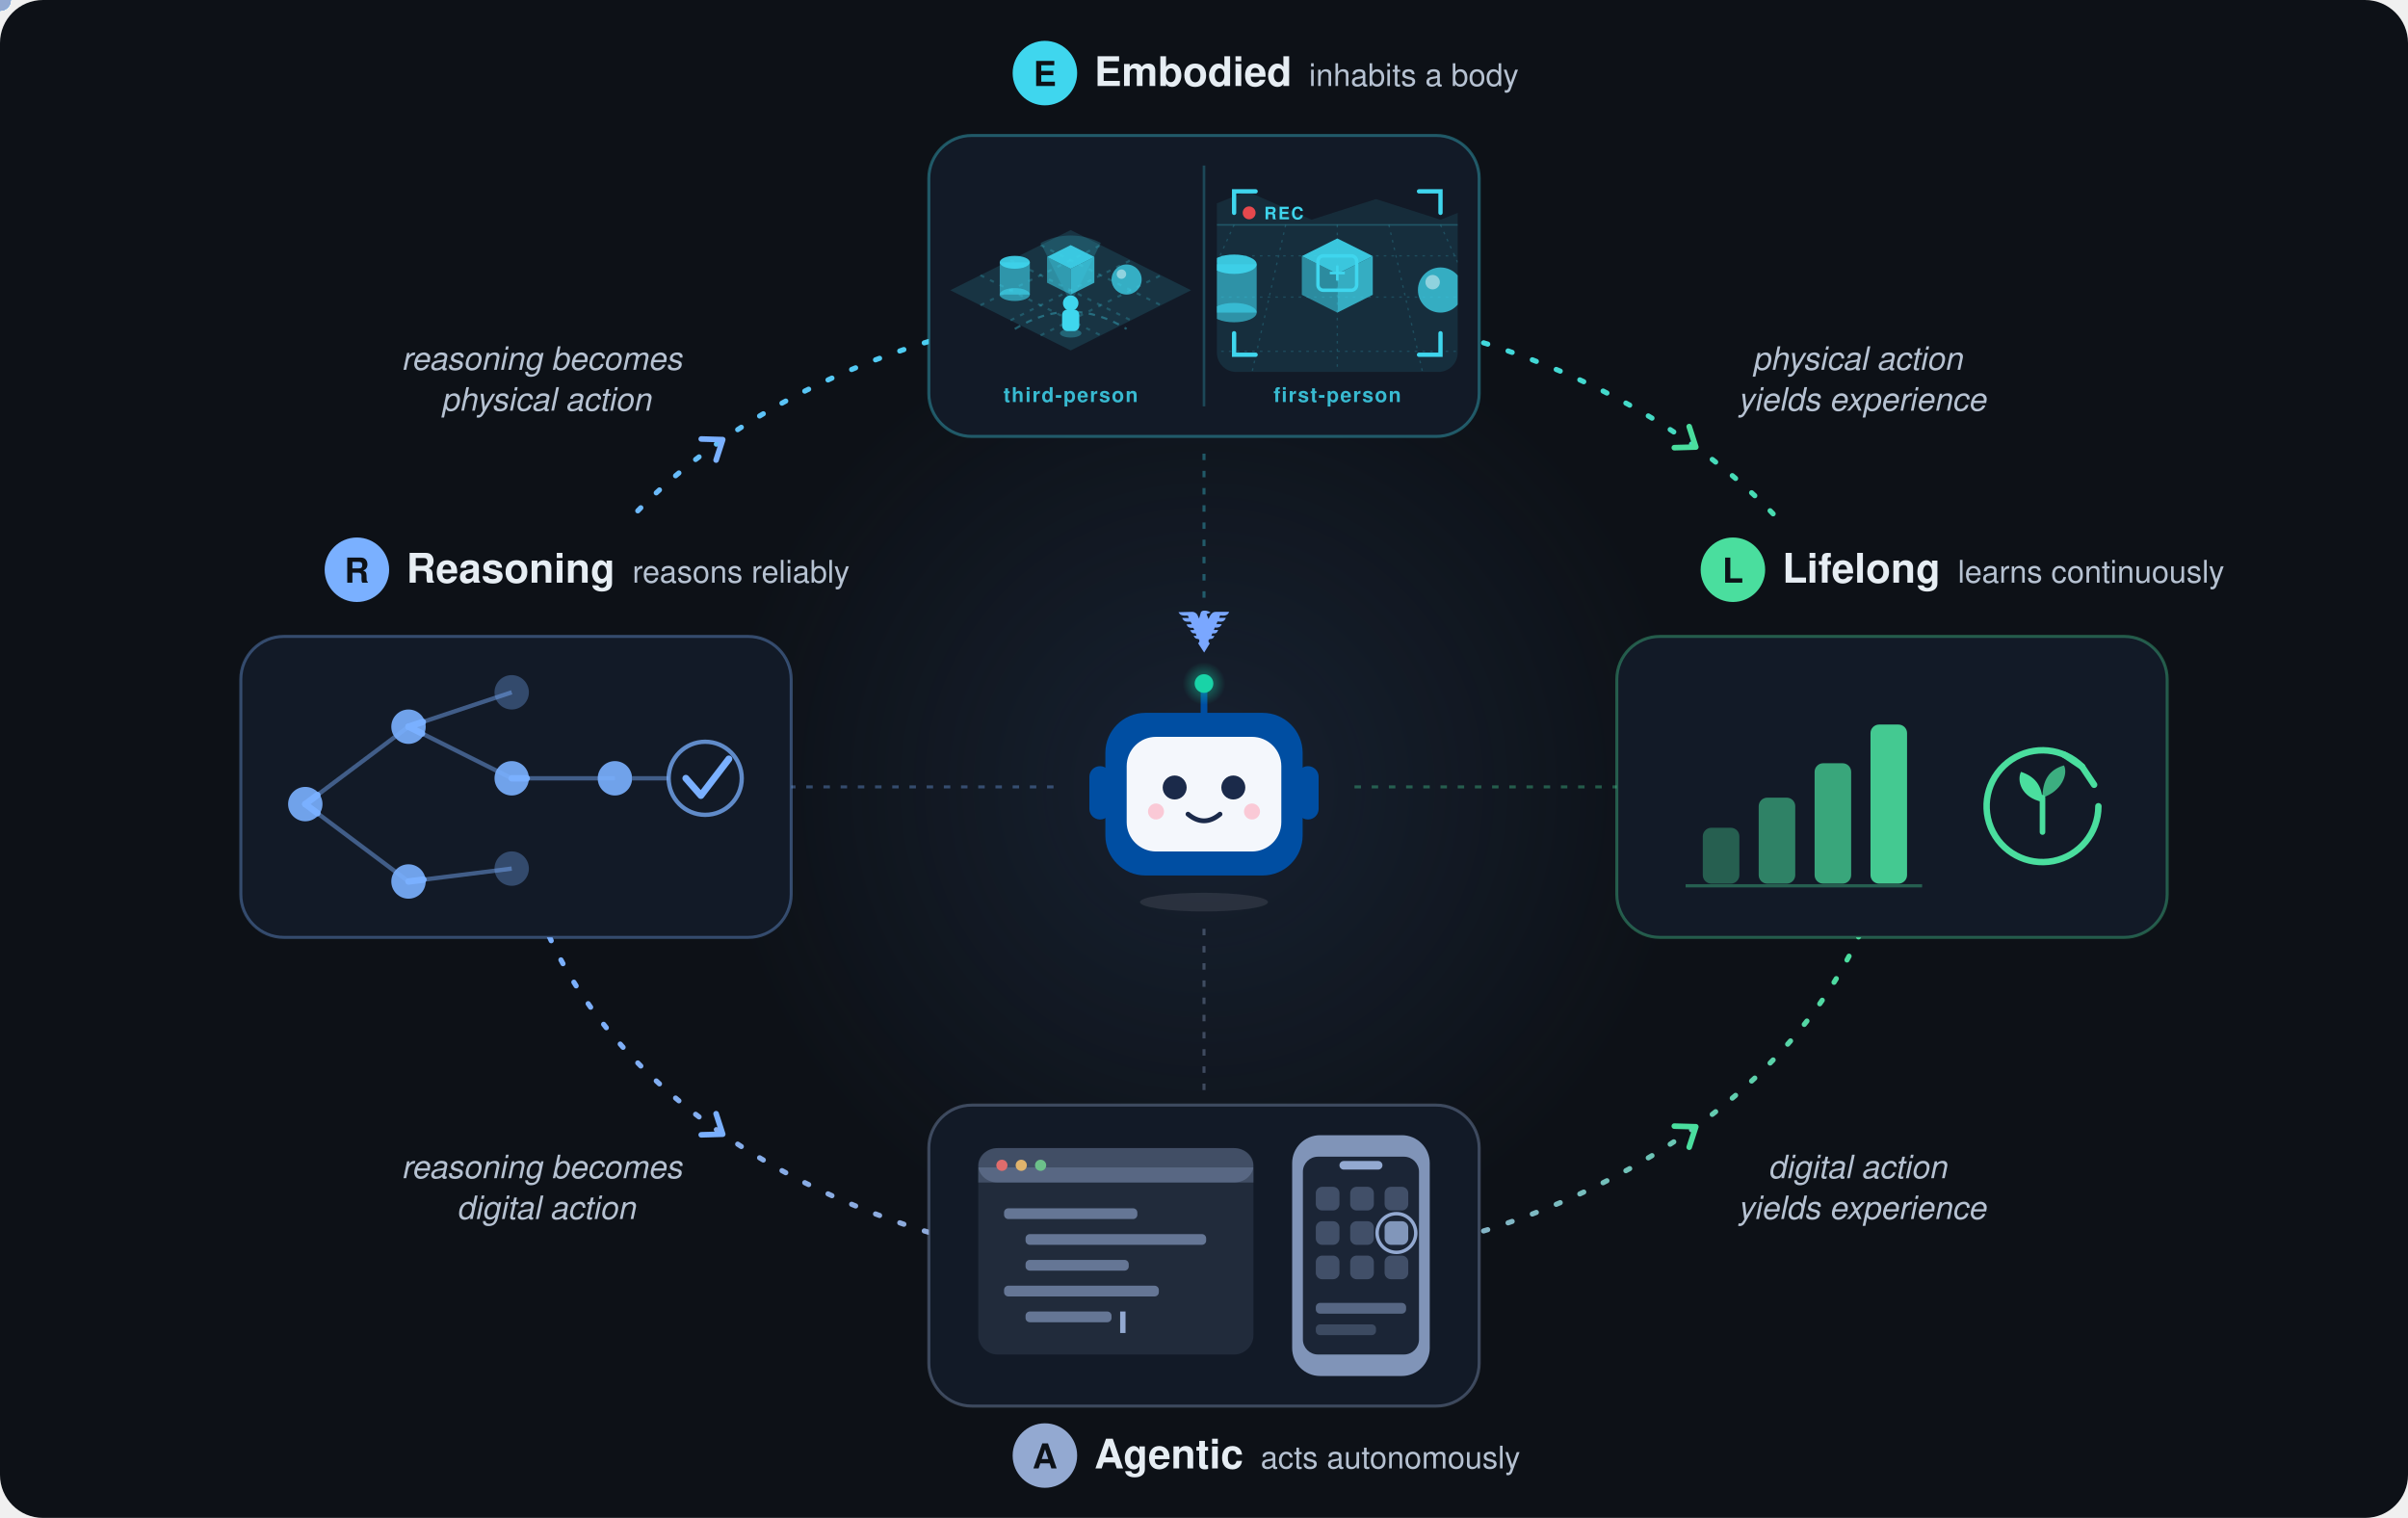
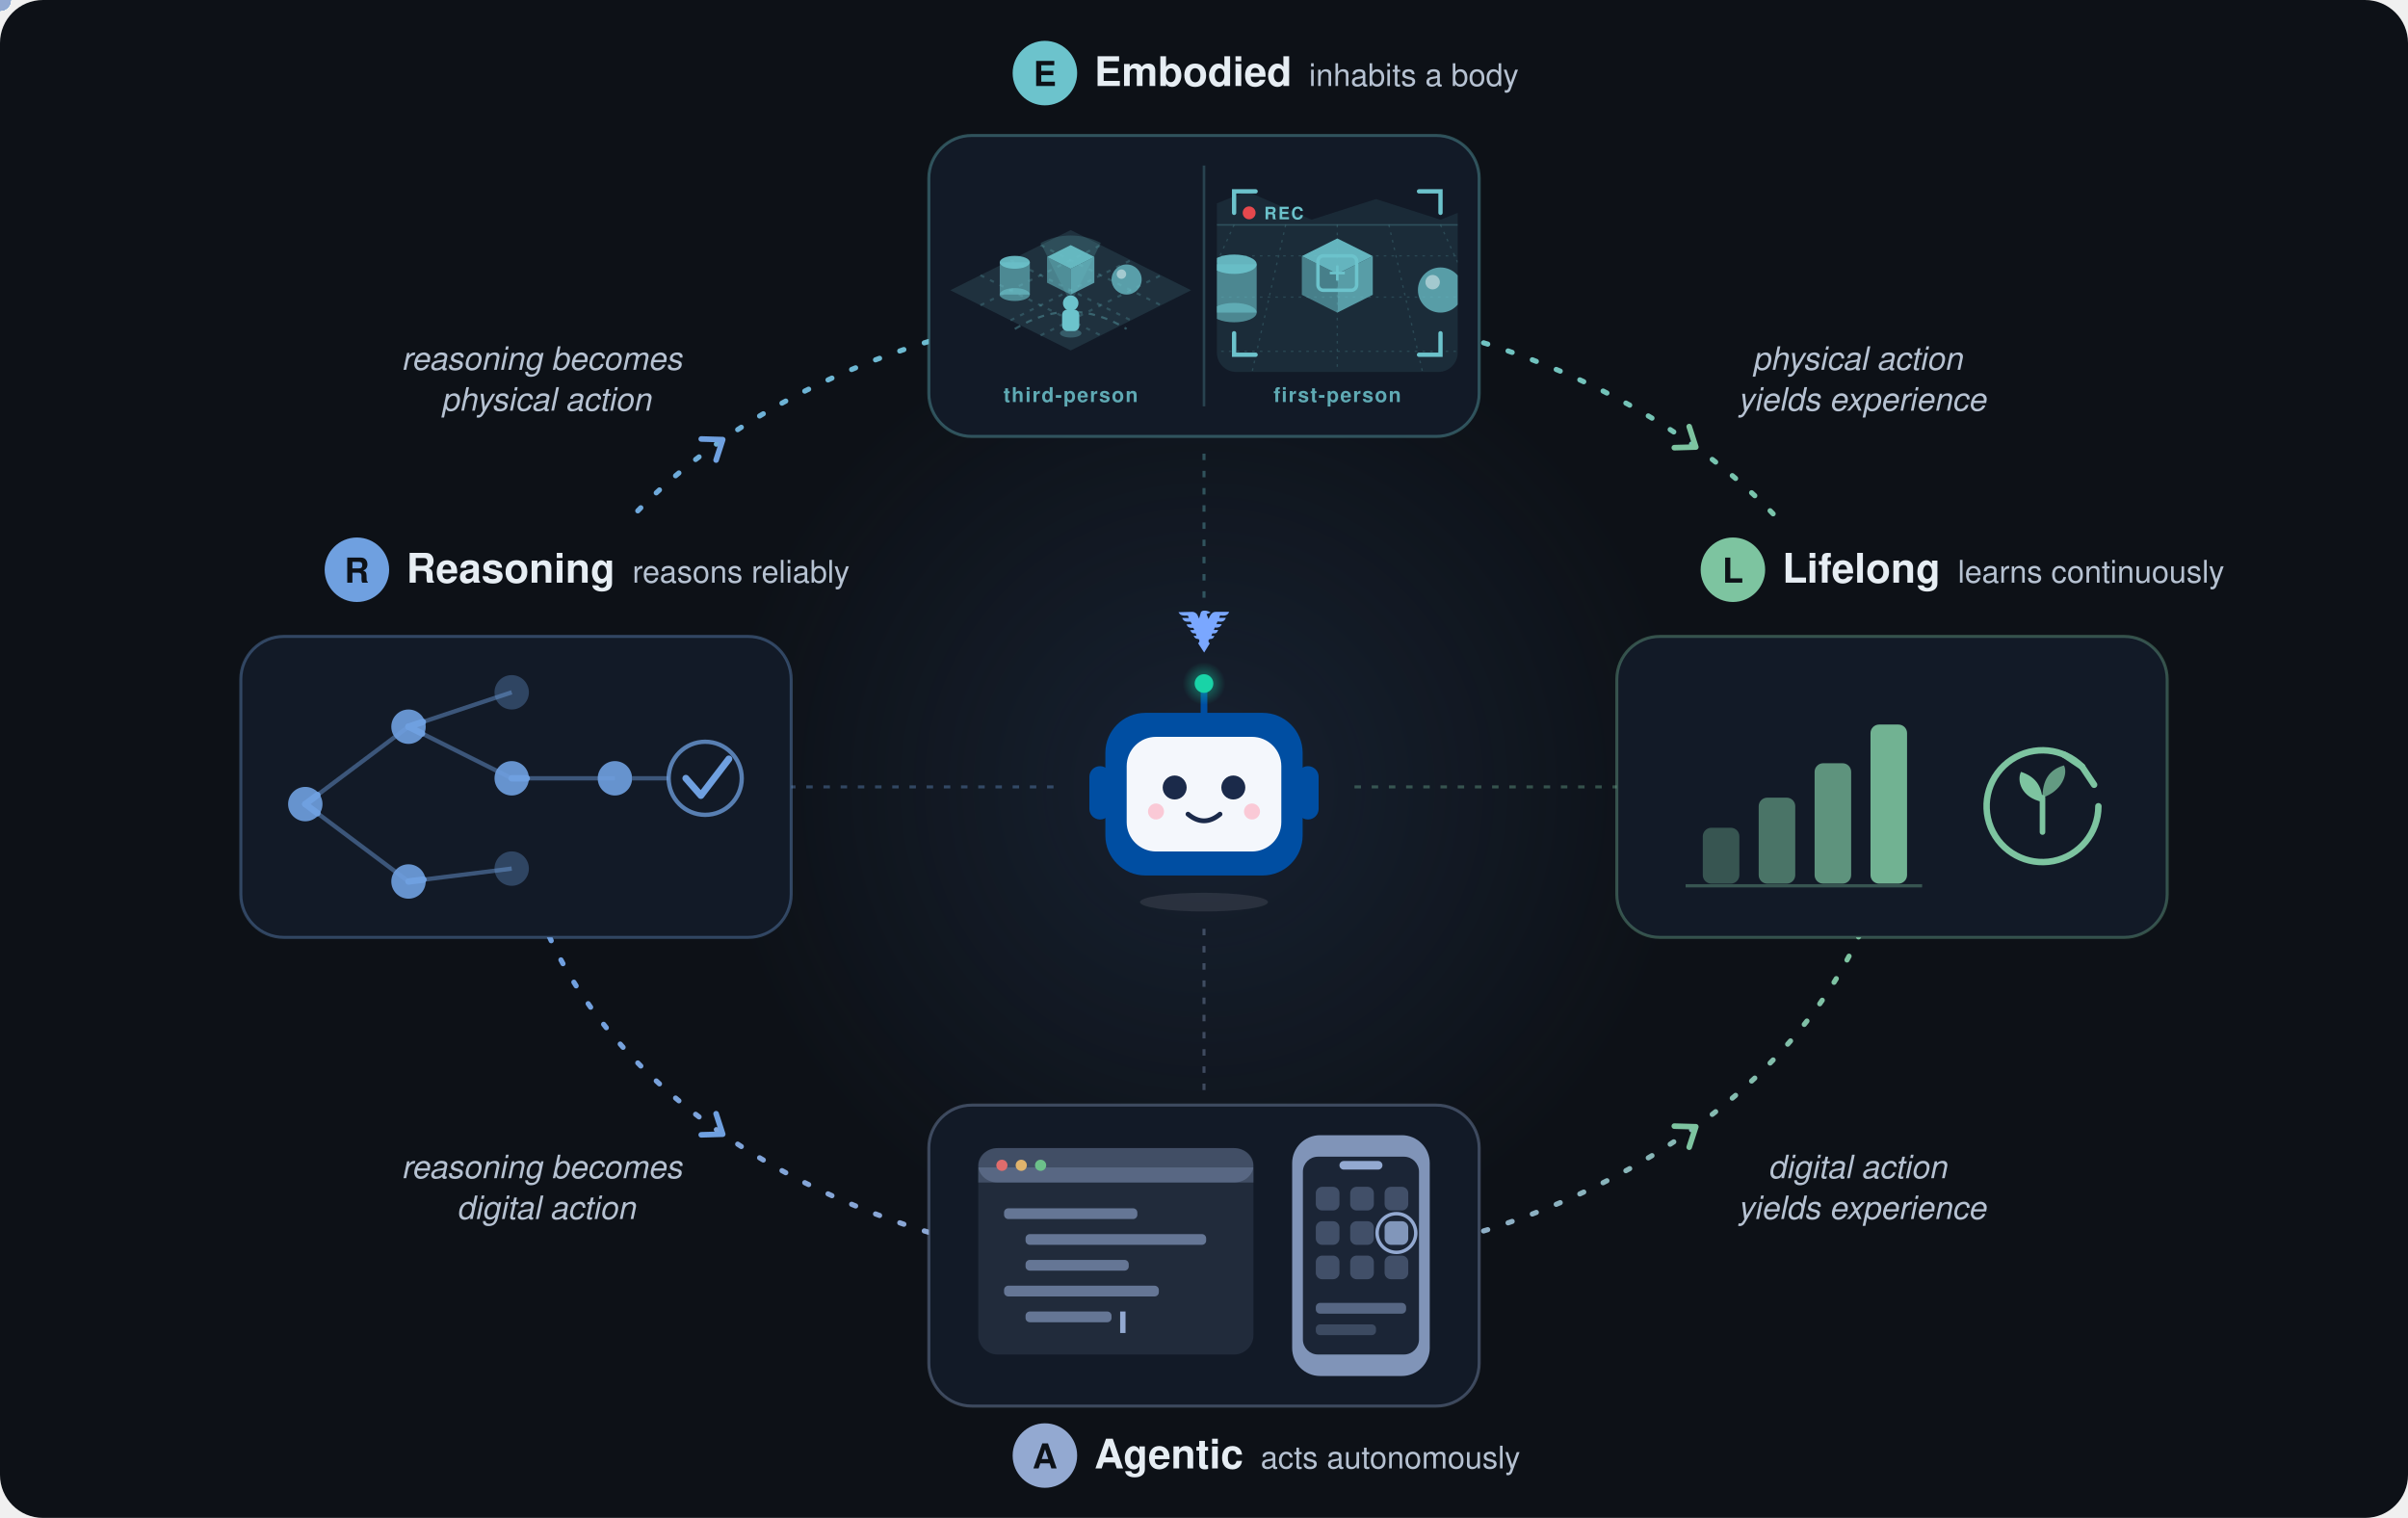
<svg xmlns="http://www.w3.org/2000/svg" width="1120" height="706" viewBox="0 0 1120 706" font-family="-apple-system, BlinkMacSystemFont, 'Segoe UI', 'Helvetica Neue', Helvetica, Arial, sans-serif">
  <style>
.halo{transform-box:fill-box;transform-origin:center;animation:halo 9s ease-in-out infinite}
@keyframes halo{0%,100%{transform:scale(1);opacity:1}50%{transform:scale(1.07);opacity:.8}}
.orbit{stroke-dasharray:2 10;animation:flow 14s linear infinite}
@keyframes flow{to{stroke-dashoffset:-240}}
.botf{animation:hover 4s ease-in-out infinite}
@keyframes hover{0%,100%{transform:translateY(0)}50%{transform:translateY(-7px)}}
.shadow{transform-box:fill-box;transform-origin:center;animation:shade 4s ease-in-out infinite}
@keyframes shade{0%,100%{transform:scale(1);opacity:1}50%{transform:scale(.86);opacity:.7}}
.tip{animation:tip 1.4s ease-in-out infinite}.tip2{animation-delay:.4s}
@keyframes tip{0%,100%{opacity:.5}50%{opacity:1}}
.blink{transform-box:fill-box;transform-origin:center;animation:blink 4s ease-in-out infinite}
@keyframes blink{0%,92%,100%{transform:scaleY(1)}95%,97%{transform:scaleY(.15)}}
.zone{transform-box:fill-box;transform-origin:center;animation:breathe 4s ease-in-out infinite}
@keyframes breathe{0%,100%{transform:scale(1)}50%{transform:scale(1.025)}}
.r-node{transform-box:fill-box;transform-origin:center;opacity:.9;animation:node 4.2s ease-in-out infinite}
.r-dead{opacity:.32;animation-name:dead}
@keyframes node{0%,12%,40%,100%{transform:scale(1)}24%{transform:scale(1.45)}}
@keyframes dead{0%,12%,100%{transform:scale(1);opacity:.32}24%{transform:scale(1.3);opacity:.7}}
.r-edge{stroke-width:2;stroke-opacity:.45}
.r-sig{stroke-width:3;stroke-dasharray:7 60;animation:sig 4.2s linear infinite}
@keyframes sig{from{stroke-dashoffset:67}to{stroke-dashoffset:0}}
.r-goal{transform-box:fill-box;transform-origin:center;opacity:.75;animation:goal 4.2s ease-out infinite}
@keyframes goal{0%,60%,100%{transform:scale(1);opacity:.75}72%{transform:scale(1.25);opacity:.25}}
.r-check{transform-box:fill-box;transform-origin:center;animation:check 4.2s ease-out infinite}
@keyframes check{0%,58%,100%{transform:scale(1)}66%{transform:scale(1.25)}}
.e-walk{animation:walk 14s ease-in-out infinite alternate}
@keyframes walk{from{transform:translateX(-26px)}to{transform:translateX(26px)}}
.e-pan{animation:pan 14s ease-in-out infinite alternate}
.e-zoom{animation:zoom 14s ease-in-out infinite alternate}
@keyframes zoom{0%,100%{transform:translateY(0) scale(1)}50%{transform:translateY(6px) scale(1.12)}}
@keyframes pan{from{transform:translateX(80px)}to{transform:translateX(-80px)}}
.e-far{animation:drift 14s ease-in-out infinite alternate}
@keyframes drift{from{transform:translateX(26px)}to{transform:translateX(-26px)}}
.e-focus{transform-box:fill-box;transform-origin:center;animation:focus 4s ease-in-out infinite}
@keyframes focus{0%,100%{transform:scale(1);opacity:.9}50%{transform:scale(.8);opacity:.55}}
.e-rec{animation:rec 1.2s step-end infinite}
@keyframes rec{0%,50%{opacity:1}51%,100%{opacity:.15}}
.a-line{transform-box:fill-box;transform-origin:left center;animation:type 4.5s ease-out infinite}
@keyframes type{0%,4%{transform:scaleX(0)}20%,85%{transform:scaleX(1)}100%{transform:scaleX(0)}}
.a-cursor{animation:cur 1s step-end infinite}
@keyframes cur{0%,50%{opacity:1}51%,100%{opacity:0}}
.a-app{animation:app 2.4s ease-in-out infinite}
@keyframes app{0%,100%{fill-opacity:.85}50%{fill-opacity:.45}}
.a-tap{transform-box:fill-box;transform-origin:center;animation:tap 2.4s ease-out infinite}
@keyframes tap{0%{transform:scale(.3);opacity:.9}60%,100%{transform:scale(1.9);opacity:0}}
.l-bar{transform-box:fill-box;transform-origin:center bottom;animation:grow 4.8s ease-out infinite}
@keyframes grow{0%,4%{transform:scaleY(.12)}26%,86%{transform:scaleY(1)}100%{transform:scaleY(.12)}}
.l-trend{stroke-dasharray:110;stroke-dashoffset:110;animation:draw 4.8s ease-out infinite}
@keyframes draw{0%,22%{stroke-dashoffset:110}48%,86%{stroke-dashoffset:0}100%{stroke-dashoffset:110}}
.l-head{opacity:0;animation:head 4.8s ease-out infinite}
@keyframes head{0%,44%{opacity:0}50%,86%{opacity:1}100%{opacity:0}}
.l-dot{transform-box:fill-box;transform-origin:center;opacity:0;animation:dot 4.8s ease-out infinite}
@keyframes dot{0%,20%{opacity:0;transform:scale(.4)}30%,86%{opacity:1;transform:scale(1)}100%{opacity:0}}
.l-loop{transform-origin:0 0;animation:spin 6s linear infinite}
@keyframes spin{to{transform:rotate(360deg)}}
.l-sprout{transform-origin:0 12px;animation:sprout 4.8s ease-in-out infinite}
@keyframes sprout{0%,100%{transform:scale(.85)}50%{transform:scale(1.08)}}
@media (prefers-reduced-motion: reduce){*{animation:none!important}}
</style>
  <defs>
    <radialGradient id="glow">
      <stop offset="0" stop-color="#3B5B8C" stop-opacity="0.22" />
      <stop offset="1" stop-color="#3B5B8C" stop-opacity="0" />
    </radialGradient>
  </defs>
  <rect width="1120" height="706" rx="20" fill="#0D1117" />
  <circle class="halo" cx="560" cy="366" r="225" fill="url(#glow)" />
  <mask id="titles" maskUnits="userSpaceOnUse" x="0" y="0" width="1120" height="706">
    <rect width="1120" height="706" fill="#fff" />
    <rect x="140" y="242" width="292" height="56" rx="12" fill="#000" />
    <rect x="460" y="11" width="273" height="56" rx="12" fill="#000" />
    <rect x="780" y="242" width="304" height="56" rx="12" fill="#000" />
    <rect x="460" y="654" width="277" height="46" rx="12" fill="#000" />
  </mask>
  <defs>
    <linearGradient id="f0" gradientUnits="userSpaceOnUse" x1="240" y1="366" x2="560" y2="140">
-       <stop offset="0.15" stop-color="#7AB0FF" />
-       <stop offset="0.85" stop-color="#3FD6EE" />
+       <stop offset="0.15" stop-color="#6FA0E0" />
+       <stop offset="0.85" stop-color="#6CC3CC" />
    </linearGradient>
    <linearGradient id="f1" gradientUnits="userSpaceOnUse" x1="560" y1="140" x2="880" y2="366">
-       <stop offset="0.15" stop-color="#3FD6EE" />
-       <stop offset="0.85" stop-color="#4ADE9E" />
+       <stop offset="0.15" stop-color="#6CC3CC" />
+       <stop offset="0.85" stop-color="#7DC4A0" />
    </linearGradient>
    <linearGradient id="f2" gradientUnits="userSpaceOnUse" x1="240" y1="366" x2="560" y2="592">
-       <stop offset="0.15" stop-color="#7AB0FF" />
+       <stop offset="0.15" stop-color="#6FA0E0" />
      <stop offset="0.85" stop-color="#93A9D1" />
    </linearGradient>
    <linearGradient id="f3" gradientUnits="userSpaceOnUse" x1="560" y1="592" x2="880" y2="366">
      <stop offset="0.15" stop-color="#93A9D1" />
-       <stop offset="0.85" stop-color="#4ADE9E" />
+       <stop offset="0.85" stop-color="#7DC4A0" />
    </linearGradient>
  </defs>
  <g mask="url(#titles)">
    <path class="orbit" d="M 240.0 366.0 A 320 226 0 0 1 560.0 140.0" fill="none" stroke="url(#f0)" stroke-width="2.4" stroke-linecap="round" />
-     <circle r="5" fill="#7AB0FF">
+     <circle r="5" fill="#6FA0E0">
      <animateMotion dur="5s" begin="0s" repeatCount="indefinite" path="M 240.0 366.0 A 320 226 0 0 1 560.0 140.0" />
    </circle>
-     <circle r="5" fill="#7AB0FF">
+     <circle r="5" fill="#6FA0E0">
      <animateMotion dur="5s" begin="-2.5s" repeatCount="indefinite" path="M 240.0 366.0 A 320 226 0 0 1 560.0 140.0" />
    </circle>
    <path class="orbit" d="M 560.0 140.0 A 320 226 0 0 1 880.0 366.0" fill="none" stroke="url(#f1)" stroke-width="2.4" stroke-linecap="round" />
-     <circle r="5" fill="#3FD6EE">
+     <circle r="5" fill="#6CC3CC">
      <animateMotion dur="5s" begin="0s" repeatCount="indefinite" path="M 560.0 140.0 A 320 226 0 0 1 880.0 366.0" />
    </circle>
-     <circle r="5" fill="#3FD6EE">
+     <circle r="5" fill="#6CC3CC">
      <animateMotion dur="5s" begin="-2.5s" repeatCount="indefinite" path="M 560.0 140.0 A 320 226 0 0 1 880.0 366.0" />
    </circle>
    <path class="orbit" d="M 240.0 366.0 A 320 226 0 0 0 560.0 592.0" fill="none" stroke="url(#f2)" stroke-width="2.4" stroke-linecap="round" />
-     <circle r="5" fill="#7AB0FF">
+     <circle r="5" fill="#6FA0E0">
      <animateMotion dur="5s" begin="0s" repeatCount="indefinite" path="M 240.0 366.0 A 320 226 0 0 0 560.0 592.0" />
    </circle>
-     <circle r="5" fill="#7AB0FF">
+     <circle r="5" fill="#6FA0E0">
      <animateMotion dur="5s" begin="-2.5s" repeatCount="indefinite" path="M 240.0 366.0 A 320 226 0 0 0 560.0 592.0" />
    </circle>
    <path class="orbit" d="M 560.0 592.0 A 320 226 0 0 0 880.0 366.0" fill="none" stroke="url(#f3)" stroke-width="2.4" stroke-linecap="round" />
    <circle r="5" fill="#93A9D1">
      <animateMotion dur="5s" begin="0s" repeatCount="indefinite" path="M 560.0 592.0 A 320 226 0 0 0 880.0 366.0" />
    </circle>
    <circle r="5" fill="#93A9D1">
      <animateMotion dur="5s" begin="-2.5s" repeatCount="indefinite" path="M 560.0 592.0 A 320 226 0 0 0 880.0 366.0" />
    </circle>
  </g>
-   <path d="M -5 -6 L 3 0 L -5 6" transform="translate(333.7,206.2) rotate(-35.2)" fill="none" stroke="#7AB0FF" stroke-width="2.6" stroke-linecap="round" stroke-linejoin="round" />
+   <path d="M -5 -6 L 3 0 L -5 6" transform="translate(333.7,206.2) rotate(-35.2)" fill="none" stroke="#6FA0E0" stroke-width="2.6" stroke-linecap="round" stroke-linejoin="round" />
  <text x="254" y="172" text-anchor="middle" font-size="15" font-style="italic" fill="#B6C2D2">
    <tspan x="254" dy="0">reasoning becomes</tspan>
    <tspan x="254" dy="19">physical action</tspan>
  </text>
-   <path d="M -5 -6 L 3 0 L -5 6" transform="translate(786.3,206.2) rotate(35.2)" fill="none" stroke="#4ADE9E" stroke-width="2.6" stroke-linecap="round" stroke-linejoin="round" />
+   <path d="M -5 -6 L 3 0 L -5 6" transform="translate(786.3,206.2) rotate(35.2)" fill="none" stroke="#7DC4A0" stroke-width="2.6" stroke-linecap="round" stroke-linejoin="round" />
  <text x="866" y="172" text-anchor="middle" font-size="15" font-style="italic" fill="#B6C2D2">
    <tspan x="866" dy="0">physical action</tspan>
    <tspan x="866" dy="19">yields experience</tspan>
  </text>
-   <path d="M -5 -6 L 3 0 L -5 6" transform="translate(333.7,525.8) rotate(35.2)" fill="none" stroke="#7AB0FF" stroke-width="2.6" stroke-linecap="round" stroke-linejoin="round" />
+   <path d="M -5 -6 L 3 0 L -5 6" transform="translate(333.7,525.8) rotate(35.2)" fill="none" stroke="#6FA0E0" stroke-width="2.6" stroke-linecap="round" stroke-linejoin="round" />
  <text x="254" y="548" text-anchor="middle" font-size="15" font-style="italic" fill="#B6C2D2">
    <tspan x="254" dy="0">reasoning becomes</tspan>
    <tspan x="254" dy="19">digital action</tspan>
  </text>
-   <path d="M -5 -6 L 3 0 L -5 6" transform="translate(786.3,525.8) rotate(-35.2)" fill="none" stroke="#4ADE9E" stroke-width="2.6" stroke-linecap="round" stroke-linejoin="round" />
+   <path d="M -5 -6 L 3 0 L -5 6" transform="translate(786.3,525.8) rotate(-35.2)" fill="none" stroke="#7DC4A0" stroke-width="2.6" stroke-linecap="round" stroke-linejoin="round" />
  <text x="866" y="548" text-anchor="middle" font-size="15" font-style="italic" fill="#B6C2D2">
    <tspan x="866" dy="0">digital action</tspan>
    <tspan x="866" dy="19">yields experience</tspan>
  </text>
-   <path d="M 490 366 L 358 366" stroke="#7AB0FF" stroke-opacity="0.35" stroke-width="1.4" stroke-dasharray="3 5" fill="none" />
-   <path d="M 560 278 L 560 209" stroke="#3FD6EE" stroke-opacity="0.35" stroke-width="1.4" stroke-dasharray="3 5" fill="none" />
-   <path d="M 630 366 L 762 366" stroke="#4ADE9E" stroke-opacity="0.35" stroke-width="1.4" stroke-dasharray="3 5" fill="none" />
+   <path d="M 490 366 L 358 366" stroke="#6FA0E0" stroke-opacity="0.35" stroke-width="1.4" stroke-dasharray="3 5" fill="none" />
+   <path d="M 560 278 L 560 209" stroke="#6CC3CC" stroke-opacity="0.35" stroke-width="1.4" stroke-dasharray="3 5" fill="none" />
+   <path d="M 630 366 L 762 366" stroke="#7DC4A0" stroke-opacity="0.35" stroke-width="1.4" stroke-dasharray="3 5" fill="none" />
  <path d="M 560 432 L 560 512" stroke="#93A9D1" stroke-opacity="0.35" stroke-width="1.4" stroke-dasharray="3 5" fill="none" />
-   <rect x="112" y="296" width="256" height="140" rx="20" fill="#121A27" stroke="#7AB0FF" stroke-opacity="0.35" stroke-width="1.4" />
+   <rect x="112" y="296" width="256" height="140" rx="20" fill="#121A27" stroke="#6FA0E0" stroke-opacity="0.35" stroke-width="1.4" />
  <g transform="translate(236,366)">
    <g class="zone">
-       <line class="r-edge" x1="-94" y1="8" x2="-46" y2="-28" stroke="#7AB0FF" />
-       <line class="r-sig" style="animation-delay:-0.00s" x1="-94" y1="8" x2="-46" y2="-28" stroke="#7AB0FF" stroke-linecap="round" />
-       <line class="r-edge" x1="-94" y1="8" x2="-46" y2="44" stroke="#7AB0FF" />
-       <line class="r-sig" style="animation-delay:-0.35s" x1="-94" y1="8" x2="-46" y2="44" stroke="#7AB0FF" stroke-linecap="round" />
-       <line class="r-edge" x1="-46" y1="-28" x2="2" y2="-44" stroke="#7AB0FF" />
-       <line class="r-sig" style="animation-delay:-0.70s" x1="-46" y1="-28" x2="2" y2="-44" stroke="#7AB0FF" stroke-linecap="round" />
-       <line class="r-edge" x1="-46" y1="-28" x2="2" y2="-4" stroke="#7AB0FF" />
-       <line class="r-sig" style="animation-delay:-1.05s" x1="-46" y1="-28" x2="2" y2="-4" stroke="#7AB0FF" stroke-linecap="round" />
-       <line class="r-edge" x1="-46" y1="44" x2="2" y2="38" stroke="#7AB0FF" />
-       <line class="r-sig" style="animation-delay:-1.40s" x1="-46" y1="44" x2="2" y2="38" stroke="#7AB0FF" stroke-linecap="round" />
-       <line class="r-edge" x1="2" y1="-4" x2="50" y2="-4" stroke="#7AB0FF" />
-       <line class="r-sig" style="animation-delay:-1.75s" x1="2" y1="-4" x2="50" y2="-4" stroke="#7AB0FF" stroke-linecap="round" />
-       <circle class="r-node" style="animation-delay:0.00s" cx="-94" cy="8" r="8" fill="#7AB0FF" />
-       <circle class="r-node" style="animation-delay:0.35s" cx="-46" cy="-28" r="8" fill="#7AB0FF" />
-       <circle class="r-node" style="animation-delay:0.70s" cx="-46" cy="44" r="8" fill="#7AB0FF" />
-       <circle class="r-node r-dead" style="animation-delay:1.05s" cx="2" cy="-44" r="8" fill="#7AB0FF" />
-       <circle class="r-node" style="animation-delay:1.40s" cx="2" cy="-4" r="8" fill="#7AB0FF" />
-       <circle class="r-node r-dead" style="animation-delay:1.75s" cx="2" cy="38" r="8" fill="#7AB0FF" />
-       <circle class="r-node" style="animation-delay:2.10s" cx="50" cy="-4" r="8" fill="#7AB0FF" />
-       <line class="r-edge" x1="58" y1="-4" x2="75" y2="-4" stroke="#7AB0FF" />
-       <circle class="r-goal" cx="92" cy="-4" r="17" fill="none" stroke="#7AB0FF" stroke-width="2" />
-       <path class="r-check" d="M 83 -4 L 90 4 L 103 -13" fill="none" stroke="#7AB0FF" stroke-width="3.2" stroke-linecap="round" stroke-linejoin="round" />
-     </g>
-   </g>
-   <circle cx="166" cy="265" r="15" fill="#7AB0FF" />
+       <line class="r-edge" x1="-94" y1="8" x2="-46" y2="-28" stroke="#6FA0E0" />
+       <line class="r-sig" style="animation-delay:-0.00s" x1="-94" y1="8" x2="-46" y2="-28" stroke="#6FA0E0" stroke-linecap="round" />
+       <line class="r-edge" x1="-94" y1="8" x2="-46" y2="44" stroke="#6FA0E0" />
+       <line class="r-sig" style="animation-delay:-0.35s" x1="-94" y1="8" x2="-46" y2="44" stroke="#6FA0E0" stroke-linecap="round" />
+       <line class="r-edge" x1="-46" y1="-28" x2="2" y2="-44" stroke="#6FA0E0" />
+       <line class="r-sig" style="animation-delay:-0.70s" x1="-46" y1="-28" x2="2" y2="-44" stroke="#6FA0E0" stroke-linecap="round" />
+       <line class="r-edge" x1="-46" y1="-28" x2="2" y2="-4" stroke="#6FA0E0" />
+       <line class="r-sig" style="animation-delay:-1.05s" x1="-46" y1="-28" x2="2" y2="-4" stroke="#6FA0E0" stroke-linecap="round" />
+       <line class="r-edge" x1="-46" y1="44" x2="2" y2="38" stroke="#6FA0E0" />
+       <line class="r-sig" style="animation-delay:-1.40s" x1="-46" y1="44" x2="2" y2="38" stroke="#6FA0E0" stroke-linecap="round" />
+       <line class="r-edge" x1="2" y1="-4" x2="50" y2="-4" stroke="#6FA0E0" />
+       <line class="r-sig" style="animation-delay:-1.75s" x1="2" y1="-4" x2="50" y2="-4" stroke="#6FA0E0" stroke-linecap="round" />
+       <circle class="r-node" style="animation-delay:0.00s" cx="-94" cy="8" r="8" fill="#6FA0E0" />
+       <circle class="r-node" style="animation-delay:0.35s" cx="-46" cy="-28" r="8" fill="#6FA0E0" />
+       <circle class="r-node" style="animation-delay:0.70s" cx="-46" cy="44" r="8" fill="#6FA0E0" />
+       <circle class="r-node r-dead" style="animation-delay:1.05s" cx="2" cy="-44" r="8" fill="#6FA0E0" />
+       <circle class="r-node" style="animation-delay:1.40s" cx="2" cy="-4" r="8" fill="#6FA0E0" />
+       <circle class="r-node r-dead" style="animation-delay:1.75s" cx="2" cy="38" r="8" fill="#6FA0E0" />
+       <circle class="r-node" style="animation-delay:2.10s" cx="50" cy="-4" r="8" fill="#6FA0E0" />
+       <line class="r-edge" x1="58" y1="-4" x2="75" y2="-4" stroke="#6FA0E0" />
+       <circle class="r-goal" cx="92" cy="-4" r="17" fill="none" stroke="#6FA0E0" stroke-width="2" />
+       <path class="r-check" d="M 83 -4 L 90 4 L 103 -13" fill="none" stroke="#6FA0E0" stroke-width="3.2" stroke-linecap="round" stroke-linejoin="round" />
+     </g>
+   </g>
+   <circle cx="166" cy="265" r="15" fill="#6FA0E0" />
  <text x="166" y="271" text-anchor="middle" font-size="16" font-weight="800" fill="#0D1117">R</text>
  <text x="189" y="271" font-size="19" font-weight="750" fill="#E6EDF3">Reasoning<tspan font-size="14.5" font-weight="400" fill="#B6C2D2" dx="8">reasons reliably</tspan>
  </text>
-   <rect x="432" y="63" width="256" height="140" rx="20" fill="#121A27" stroke="#3FD6EE" stroke-opacity="0.35" stroke-width="1.4" />
+   <rect x="432" y="63" width="256" height="140" rx="20" fill="#121A27" stroke="#6CC3CC" stroke-opacity="0.35" stroke-width="1.4" />
  <g transform="translate(560,127)">
    <g class="zone">
      <defs>
        <clipPath id="e3">
          <rect x="-56" y="-46" width="112" height="92" rx="9" />
        </clipPath>
        <clipPath id="e1">
          <rect x="-56" y="-46" width="112" height="92" rx="9" />
        </clipPath>
      </defs>
      <g transform="translate(-62,0)">
        <g clip-path="url(#e3)">
          <g transform="translate(0,4)">
-             <polygon points="0,-24 56,4 0,32 -56,4" fill="#3FD6EE" fill-opacity="0.14" />
-             <line x1="-42.0" y1="-3.0" x2="14.0" y2="25.0" stroke="#3FD6EE" stroke-opacity="0.22" stroke-dasharray="2 3" />
-             <line x1="-42.0" y1="11.0" x2="14.0" y2="-17.0" stroke="#3FD6EE" stroke-opacity="0.22" stroke-dasharray="2 3" />
-             <line x1="-28.0" y1="-10.0" x2="28.0" y2="18.0" stroke="#3FD6EE" stroke-opacity="0.22" stroke-dasharray="2 3" />
-             <line x1="-28.0" y1="18.0" x2="28.0" y2="-10.0" stroke="#3FD6EE" stroke-opacity="0.22" stroke-dasharray="2 3" />
-             <line x1="-14.0" y1="-17.0" x2="42.0" y2="11.0" stroke="#3FD6EE" stroke-opacity="0.22" stroke-dasharray="2 3" />
-             <line x1="-14.0" y1="25.0" x2="42.0" y2="-3.0" stroke="#3FD6EE" stroke-opacity="0.22" stroke-dasharray="2 3" />
-             <path d="M -26 22 Q 0 6 26 22" fill="none" stroke="#3FD6EE" stroke-opacity="0.35" stroke-dasharray="3 3" />
-             <rect x="-33.0" y="-9.0" width="14.0" height="15.0" fill="#3FD6EE" fill-opacity="0.6" />
-             <ellipse cx="-26" cy="6.0" rx="7.0" ry="3.0" fill="#3FD6EE" fill-opacity="0.6" />
-             <ellipse cx="-26" cy="-9.0" rx="7.0" ry="3.0" fill="#3FD6EE" fill-opacity="0.9" />
-             <polygon points="0.0,-17.0 11.0,-11.5 0.0,-6.0 -11.0,-11.5" fill="#3FD6EE" fill-opacity="0.9" />
-             <polygon points="-11.0,-11.5 0.0,-6.0 0.0,6.0 -11.0,0.5" fill="#3FD6EE" fill-opacity="0.55" />
-             <polygon points="0.0,-6.0 11.0,-11.5 11.0,0.5 0.0,6.0" fill="#3FD6EE" fill-opacity="0.75" />
-             <circle cx="26" cy="-1.0" r="7.0" fill="#3FD6EE" fill-opacity="0.75" />
+             <polygon points="0,-24 56,4 0,32 -56,4" fill="#6CC3CC" fill-opacity="0.14" />
+             <line x1="-42.0" y1="-3.0" x2="14.0" y2="25.0" stroke="#6CC3CC" stroke-opacity="0.22" stroke-dasharray="2 3" />
+             <line x1="-42.0" y1="11.0" x2="14.0" y2="-17.0" stroke="#6CC3CC" stroke-opacity="0.22" stroke-dasharray="2 3" />
+             <line x1="-28.0" y1="-10.0" x2="28.0" y2="18.0" stroke="#6CC3CC" stroke-opacity="0.22" stroke-dasharray="2 3" />
+             <line x1="-28.0" y1="18.0" x2="28.0" y2="-10.0" stroke="#6CC3CC" stroke-opacity="0.22" stroke-dasharray="2 3" />
+             <line x1="-14.0" y1="-17.0" x2="42.0" y2="11.0" stroke="#6CC3CC" stroke-opacity="0.22" stroke-dasharray="2 3" />
+             <line x1="-14.0" y1="25.0" x2="42.0" y2="-3.0" stroke="#6CC3CC" stroke-opacity="0.22" stroke-dasharray="2 3" />
+             <path d="M -26 22 Q 0 6 26 22" fill="none" stroke="#6CC3CC" stroke-opacity="0.35" stroke-dasharray="3 3" />
+             <rect x="-33.0" y="-9.0" width="14.0" height="15.0" fill="#6CC3CC" fill-opacity="0.6" />
+             <ellipse cx="-26" cy="6.0" rx="7.0" ry="3.0" fill="#6CC3CC" fill-opacity="0.6" />
+             <ellipse cx="-26" cy="-9.0" rx="7.0" ry="3.0" fill="#6CC3CC" fill-opacity="0.9" />
+             <polygon points="0.0,-17.0 11.0,-11.5 0.0,-6.0 -11.0,-11.5" fill="#6CC3CC" fill-opacity="0.9" />
+             <polygon points="-11.0,-11.5 0.0,-6.0 0.0,6.0 -11.0,0.5" fill="#6CC3CC" fill-opacity="0.55" />
+             <polygon points="0.0,-6.0 11.0,-11.5 11.0,0.5 0.0,6.0" fill="#6CC3CC" fill-opacity="0.75" />
+             <circle cx="26" cy="-1.0" r="7.0" fill="#6CC3CC" fill-opacity="0.75" />
            <circle cx="23.6" cy="-3.5" r="2.2" fill="#FFFFFF" fill-opacity="0.45" />
            <g transform="translate(0,22)">
              <g>
-                 <path d="M 0 -12 L -14 -40 A 30 30 0 0 1 14 -40 Z" fill="#3FD6EE" fill-opacity="0.2" />
-                 <ellipse cx="0" cy="2" rx="5" ry="2" fill="#3FD6EE" fill-opacity="0.3" />
-                 <rect x="-4" y="-9" width="8" height="10" rx="2.5" fill="#3FD6EE" />
-                 <circle cx="0" cy="-12" r="3.6" fill="#3FD6EE" />
+                 <path d="M 0 -12 L -14 -40 A 30 30 0 0 1 14 -40 Z" fill="#6CC3CC" fill-opacity="0.2" />
+                 <ellipse cx="0" cy="2" rx="5" ry="2" fill="#6CC3CC" fill-opacity="0.3" />
+                 <rect x="-4" y="-9" width="8" height="10" rx="2.5" fill="#6CC3CC" />
+                 <circle cx="0" cy="-12" r="3.6" fill="#6CC3CC" />
                <animateMotion path="M -26 0 Q 0 -16 26 0" dur="28s" repeatCount="indefinite" keyPoints="0;1;0" keyTimes="0;0.5;1" calcMode="spline" keySplines=".42 0 .58 1;.42 0 .58 1" />
              </g>
            </g>
          </g>
        </g>
-         <text x="0" y="60" text-anchor="middle" font-size="9.5" font-weight="600" letter-spacing=".6" fill="#3FD6EE" fill-opacity="0.85">third-person</text>
+         <text x="0" y="60" text-anchor="middle" font-size="9.5" font-weight="600" letter-spacing=".6" fill="#6CC3CC" fill-opacity="0.85">third-person</text>
      </g>
      <g transform="translate(62,0)">
        <g clip-path="url(#e1)">
          <g transform="translate(0,-2) scale(0.6)">
            <g class="e-far">
-               <line x1="-220" y1="-34" x2="220" y2="-34" stroke="#3FD6EE" stroke-opacity="0.25" stroke-width="1.2" />
-               <path d="M -220 -34 L -170 -54 L -120 -40 L -70 -60 L -20 -38 L 30 -54 L 80 -38 L 130 -58 L 180 -40 L 220 -34 Z" fill="#3FD6EE" fill-opacity="0.10" />
+               <line x1="-220" y1="-34" x2="220" y2="-34" stroke="#6CC3CC" stroke-opacity="0.25" stroke-width="1.2" />
+               <path d="M -220 -34 L -170 -54 L -120 -40 L -70 -60 L -20 -38 L 30 -54 L 80 -38 L 130 -58 L 180 -40 L 220 -34 Z" fill="#6CC3CC" fill-opacity="0.10" />
            </g>
            <g class="e-zoom">
              <g class="e-pan">
-                 <rect x="-240" y="-34" width="480" height="140" fill="#3FD6EE" fill-opacity="0.11" />
-                 <line x1="-240" y1="-34" x2="-432.0" y2="106" stroke="#3FD6EE" stroke-opacity="0.2" stroke-dasharray="2 4" />
-                 <line x1="-200" y1="-34" x2="-360.0" y2="106" stroke="#3FD6EE" stroke-opacity="0.2" stroke-dasharray="2 4" />
-                 <line x1="-160" y1="-34" x2="-288.0" y2="106" stroke="#3FD6EE" stroke-opacity="0.2" stroke-dasharray="2 4" />
-                 <line x1="-120" y1="-34" x2="-216.0" y2="106" stroke="#3FD6EE" stroke-opacity="0.2" stroke-dasharray="2 4" />
-                 <line x1="-80" y1="-34" x2="-144.0" y2="106" stroke="#3FD6EE" stroke-opacity="0.2" stroke-dasharray="2 4" />
-                 <line x1="-40" y1="-34" x2="-72.0" y2="106" stroke="#3FD6EE" stroke-opacity="0.2" stroke-dasharray="2 4" />
-                 <line x1="0" y1="-34" x2="0.0" y2="106" stroke="#3FD6EE" stroke-opacity="0.2" stroke-dasharray="2 4" />
-                 <line x1="40" y1="-34" x2="72.0" y2="106" stroke="#3FD6EE" stroke-opacity="0.2" stroke-dasharray="2 4" />
-                 <line x1="80" y1="-34" x2="144.0" y2="106" stroke="#3FD6EE" stroke-opacity="0.2" stroke-dasharray="2 4" />
-                 <line x1="120" y1="-34" x2="216.0" y2="106" stroke="#3FD6EE" stroke-opacity="0.2" stroke-dasharray="2 4" />
-                 <line x1="160" y1="-34" x2="288.0" y2="106" stroke="#3FD6EE" stroke-opacity="0.2" stroke-dasharray="2 4" />
-                 <line x1="200" y1="-34" x2="360.0" y2="106" stroke="#3FD6EE" stroke-opacity="0.2" stroke-dasharray="2 4" />
-                 <line x1="240" y1="-34" x2="432.0" y2="106" stroke="#3FD6EE" stroke-opacity="0.2" stroke-dasharray="2 4" />
-                 <line x1="-240" y1="-10" x2="240" y2="-10" stroke="#3FD6EE" stroke-opacity="0.18" stroke-dasharray="2 4" />
-                 <line x1="-240" y1="22" x2="240" y2="22" stroke="#3FD6EE" stroke-opacity="0.18" stroke-dasharray="2 4" />
-                 <line x1="-240" y1="64" x2="240" y2="64" stroke="#3FD6EE" stroke-opacity="0.18" stroke-dasharray="2 4" />
-                 <rect x="-97.5" y="-3.5" width="35.0" height="37.5" fill="#3FD6EE" fill-opacity="0.6" />
-                 <ellipse cx="-80" cy="34.0" rx="17.5" ry="7.5" fill="#3FD6EE" fill-opacity="0.6" />
-                 <ellipse cx="-80" cy="-3.5" rx="17.5" ry="7.5" fill="#3FD6EE" fill-opacity="0.9" />
-                 <polygon points="0.0,-23.5 27.5,-9.8 0.0,4.0 -27.5,-9.8" fill="#3FD6EE" fill-opacity="0.9" />
-                 <polygon points="-27.5,-9.8 0.0,4.0 0.0,34.0 -27.5,20.2" fill="#3FD6EE" fill-opacity="0.55" />
-                 <polygon points="0.0,4.0 27.5,-9.8 27.5,20.2 0.0,34.0" fill="#3FD6EE" fill-opacity="0.75" />
-                 <circle cx="80" cy="16.5" r="17.5" fill="#3FD6EE" fill-opacity="0.75" />
+                 <rect x="-240" y="-34" width="480" height="140" fill="#6CC3CC" fill-opacity="0.11" />
+                 <line x1="-240" y1="-34" x2="-432.0" y2="106" stroke="#6CC3CC" stroke-opacity="0.2" stroke-dasharray="2 4" />
+                 <line x1="-200" y1="-34" x2="-360.0" y2="106" stroke="#6CC3CC" stroke-opacity="0.2" stroke-dasharray="2 4" />
+                 <line x1="-160" y1="-34" x2="-288.0" y2="106" stroke="#6CC3CC" stroke-opacity="0.2" stroke-dasharray="2 4" />
+                 <line x1="-120" y1="-34" x2="-216.0" y2="106" stroke="#6CC3CC" stroke-opacity="0.2" stroke-dasharray="2 4" />
+                 <line x1="-80" y1="-34" x2="-144.0" y2="106" stroke="#6CC3CC" stroke-opacity="0.2" stroke-dasharray="2 4" />
+                 <line x1="-40" y1="-34" x2="-72.0" y2="106" stroke="#6CC3CC" stroke-opacity="0.2" stroke-dasharray="2 4" />
+                 <line x1="0" y1="-34" x2="0.0" y2="106" stroke="#6CC3CC" stroke-opacity="0.2" stroke-dasharray="2 4" />
+                 <line x1="40" y1="-34" x2="72.0" y2="106" stroke="#6CC3CC" stroke-opacity="0.2" stroke-dasharray="2 4" />
+                 <line x1="80" y1="-34" x2="144.0" y2="106" stroke="#6CC3CC" stroke-opacity="0.2" stroke-dasharray="2 4" />
+                 <line x1="120" y1="-34" x2="216.0" y2="106" stroke="#6CC3CC" stroke-opacity="0.2" stroke-dasharray="2 4" />
+                 <line x1="160" y1="-34" x2="288.0" y2="106" stroke="#6CC3CC" stroke-opacity="0.2" stroke-dasharray="2 4" />
+                 <line x1="200" y1="-34" x2="360.0" y2="106" stroke="#6CC3CC" stroke-opacity="0.2" stroke-dasharray="2 4" />
+                 <line x1="240" y1="-34" x2="432.0" y2="106" stroke="#6CC3CC" stroke-opacity="0.2" stroke-dasharray="2 4" />
+                 <line x1="-240" y1="-10" x2="240" y2="-10" stroke="#6CC3CC" stroke-opacity="0.18" stroke-dasharray="2 4" />
+                 <line x1="-240" y1="22" x2="240" y2="22" stroke="#6CC3CC" stroke-opacity="0.18" stroke-dasharray="2 4" />
+                 <line x1="-240" y1="64" x2="240" y2="64" stroke="#6CC3CC" stroke-opacity="0.18" stroke-dasharray="2 4" />
+                 <rect x="-97.5" y="-3.5" width="35.0" height="37.5" fill="#6CC3CC" fill-opacity="0.6" />
+                 <ellipse cx="-80" cy="34.0" rx="17.5" ry="7.5" fill="#6CC3CC" fill-opacity="0.6" />
+                 <ellipse cx="-80" cy="-3.5" rx="17.5" ry="7.5" fill="#6CC3CC" fill-opacity="0.9" />
+                 <polygon points="0.0,-23.5 27.5,-9.8 0.0,4.0 -27.5,-9.8" fill="#6CC3CC" fill-opacity="0.9" />
+                 <polygon points="-27.5,-9.8 0.0,4.0 0.0,34.0 -27.5,20.2" fill="#6CC3CC" fill-opacity="0.55" />
+                 <polygon points="0.0,4.0 27.5,-9.8 27.5,20.2 0.0,34.0" fill="#6CC3CC" fill-opacity="0.75" />
+                 <circle cx="80" cy="16.5" r="17.5" fill="#6CC3CC" fill-opacity="0.75" />
                <circle cx="73.9" cy="10.4" r="5.6" fill="#FFFFFF" fill-opacity="0.45" />
              </g>
            </g>
          </g>
        </g>
-         <path d="M -48 -28 L -48 -38 L -38 -38" stroke="#3FD6EE" stroke-width="2" fill="none" stroke-linecap="round" />
-         <path d="M -48 28 L -48 38 L -38 38" stroke="#3FD6EE" stroke-width="2" fill="none" stroke-linecap="round" />
-         <path d="M 48 -28 L 48 -38 L 38 -38" stroke="#3FD6EE" stroke-width="2" fill="none" stroke-linecap="round" />
-         <path d="M 48 28 L 48 38 L 38 38" stroke="#3FD6EE" stroke-width="2" fill="none" stroke-linecap="round" />
-         <rect class="e-focus" x="-9" y="-8" width="18" height="16" rx="2.5" fill="none" stroke="#3FD6EE" stroke-width="1.6" />
-         <line x1="-3.5" y1="0" x2="3.5" y2="0" stroke="#3FD6EE" stroke-width="1.2" />
-         <line x1="0" y1="-3.5" x2="0" y2="3.5" stroke="#3FD6EE" stroke-width="1.2" />
+         <path d="M -48 -28 L -48 -38 L -38 -38" stroke="#6CC3CC" stroke-width="2" fill="none" stroke-linecap="round" />
+         <path d="M -48 28 L -48 38 L -38 38" stroke="#6CC3CC" stroke-width="2" fill="none" stroke-linecap="round" />
+         <path d="M 48 -28 L 48 -38 L 38 -38" stroke="#6CC3CC" stroke-width="2" fill="none" stroke-linecap="round" />
+         <path d="M 48 28 L 48 38 L 38 38" stroke="#6CC3CC" stroke-width="2" fill="none" stroke-linecap="round" />
+         <rect class="e-focus" x="-9" y="-8" width="18" height="16" rx="2.5" fill="none" stroke="#6CC3CC" stroke-width="1.6" />
+         <line x1="-3.5" y1="0" x2="3.5" y2="0" stroke="#6CC3CC" stroke-width="1.2" />
+         <line x1="0" y1="-3.5" x2="0" y2="3.5" stroke="#6CC3CC" stroke-width="1.2" />
        <circle class="e-rec" cx="-41" cy="-28" r="3" fill="#E5484D" />
-         <text x="-34" y="-25" font-size="8" font-weight="700" letter-spacing=".8" fill="#3FD6EE">REC</text>
-         <text x="0" y="60" text-anchor="middle" font-size="9.5" font-weight="600" letter-spacing=".6" fill="#3FD6EE" fill-opacity="0.85">first-person</text>
-       </g>
-       <line x1="0" y1="-50" x2="0" y2="62" stroke="#3FD6EE" stroke-opacity="0.25" stroke-width="1.2" />
-     </g>
-   </g>
-   <circle cx="486" cy="34" r="15" fill="#3FD6EE" />
+         <text x="-34" y="-25" font-size="8" font-weight="700" letter-spacing=".8" fill="#6CC3CC">REC</text>
+         <text x="0" y="60" text-anchor="middle" font-size="9.5" font-weight="600" letter-spacing=".6" fill="#6CC3CC" fill-opacity="0.85">first-person</text>
+       </g>
+       <line x1="0" y1="-50" x2="0" y2="62" stroke="#6CC3CC" stroke-opacity="0.25" stroke-width="1.2" />
+     </g>
+   </g>
+   <circle cx="486" cy="34" r="15" fill="#6CC3CC" />
  <text x="486" y="40" text-anchor="middle" font-size="16" font-weight="800" fill="#0D1117">E</text>
  <text x="509" y="40" font-size="19" font-weight="750" fill="#E6EDF3">Embodied<tspan font-size="14.5" font-weight="400" fill="#B6C2D2" dx="8">inhabits a body</tspan>
  </text>
-   <rect x="752" y="296" width="256" height="140" rx="20" fill="#121A27" stroke="#4ADE9E" stroke-opacity="0.35" stroke-width="1.4" />
+   <rect x="752" y="296" width="256" height="140" rx="20" fill="#121A27" stroke="#7DC4A0" stroke-opacity="0.35" stroke-width="1.4" />
  <g transform="translate(888,381)">
    <g class="zone">
-       <rect class="l-bar" style="animation-delay:0.00s" x="-96" y="4" width="17" height="26" rx="4" fill="#4ADE9E" fill-opacity="0.35" />
-       <rect class="l-bar" style="animation-delay:0.40s" x="-70" y="-10" width="17" height="40" rx="4" fill="#4ADE9E" fill-opacity="0.53" />
-       <rect class="l-bar" style="animation-delay:0.80s" x="-44" y="-26" width="17" height="56" rx="4" fill="#4ADE9E" fill-opacity="0.71" />
-       <rect class="l-bar" style="animation-delay:1.20s" x="-18" y="-44" width="17" height="74" rx="4" fill="#4ADE9E" fill-opacity="0.89" />
-       <line x1="-104" y1="31" x2="6" y2="31" stroke="#4ADE9E" stroke-opacity="0.35" stroke-width="1.5" />
+       <rect class="l-bar" style="animation-delay:0.00s" x="-96" y="4" width="17" height="26" rx="4" fill="#7DC4A0" fill-opacity="0.35" />
+       <rect class="l-bar" style="animation-delay:0.40s" x="-70" y="-10" width="17" height="40" rx="4" fill="#7DC4A0" fill-opacity="0.53" />
+       <rect class="l-bar" style="animation-delay:0.80s" x="-44" y="-26" width="17" height="56" rx="4" fill="#7DC4A0" fill-opacity="0.71" />
+       <rect class="l-bar" style="animation-delay:1.20s" x="-18" y="-44" width="17" height="74" rx="4" fill="#7DC4A0" fill-opacity="0.89" />
+       <line x1="-104" y1="31" x2="6" y2="31" stroke="#7DC4A0" stroke-opacity="0.35" stroke-width="1.5" />
      <defs>
        <linearGradient id="ltrend" gradientUnits="userSpaceOnUse" x1="-87.5" y1="-8" x2="-9.5" y2="-56">
          <stop offset="0" stop-color="#1F7A5C" />
          <stop offset="1" stop-color="#5BF0B0" />
        </linearGradient>
      </defs>
      <path class="l-trend" d="M -87.5 -8 C -78 -12, -70 -17, -61.5 -22 S -44 -32, -35.5 -38 S -18 -50, -9.5 -56" fill="none" stroke="url(#ltrend)" stroke-width="2.6" stroke-linecap="round" />
      <circle class="l-dot" style="animation-delay:0.00s" cx="-87.5" cy="-8" r="3.4" fill="#1F7A5C" />
      <circle class="l-dot" style="animation-delay:0.40s" cx="-61.5" cy="-22" r="3.4" fill="#33A178" />
      <circle class="l-dot" style="animation-delay:0.80s" cx="-35.5" cy="-38" r="3.4" fill="#47C994" />
      <circle class="l-dot" style="animation-delay:1.20s" cx="-9.5" cy="-56" r="3.4" fill="#5BF0B0" />
      <path class="l-head" d="M -15.5 -57 L -6 -60 L -9.5 -50.5" fill="none" stroke="#5BF0B0" stroke-width="2.6" stroke-linecap="round" stroke-linejoin="round" />
      <g transform="translate(62,-6)">
        <g class="l-loop">
-           <path d="M 26 0 A 26 26 0 1 1 18.4 -18.4" fill="none" stroke="#4ADE9E" stroke-width="3" stroke-linecap="round" />
-           <path d="M 18.4 -18.4 L 10 -24 M 18.4 -18.4 L 24 -10" stroke="#4ADE9E" stroke-width="3" stroke-linecap="round" />
+           <path d="M 26 0 A 26 26 0 1 1 18.4 -18.4" fill="none" stroke="#7DC4A0" stroke-width="3" stroke-linecap="round" />
+           <path d="M 18.4 -18.4 L 10 -24 M 18.4 -18.4 L 24 -10" stroke="#7DC4A0" stroke-width="3" stroke-linecap="round" />
        </g>
        <g class="l-sprout">
-           <path d="M 0 12 L 0 -4" stroke="#4ADE9E" stroke-width="2.6" stroke-linecap="round" />
-           <path d="M 0 -2 C -10 -4, -12 -12, -10 -16 C -4 -14, 0 -10, 0 -2 Z" fill="#4ADE9E" />
-           <path d="M 0 -4 C 9 -7, 12 -15, 10 -19 C 3 -17, 0 -12, 0 -4 Z" fill="#4ADE9E" fill-opacity="0.75" />
-         </g>
-       </g>
-     </g>
-   </g>
-   <circle cx="806" cy="265" r="15" fill="#4ADE9E" />
+           <path d="M 0 12 L 0 -4" stroke="#7DC4A0" stroke-width="2.6" stroke-linecap="round" />
+           <path d="M 0 -2 C -10 -4, -12 -12, -10 -16 C -4 -14, 0 -10, 0 -2 Z" fill="#7DC4A0" />
+           <path d="M 0 -4 C 9 -7, 12 -15, 10 -19 C 3 -17, 0 -12, 0 -4 Z" fill="#7DC4A0" fill-opacity="0.75" />
+         </g>
+       </g>
+     </g>
+   </g>
+   <circle cx="806" cy="265" r="15" fill="#7DC4A0" />
  <text x="806" y="271" text-anchor="middle" font-size="16" font-weight="800" fill="#0D1117">L</text>
  <text x="829" y="271" font-size="19" font-weight="750" fill="#E6EDF3">Lifelong<tspan font-size="14.5" font-weight="400" fill="#B6C2D2" dx="8">learns continuously</tspan>
  </text>
  <rect x="432" y="514" width="256" height="140" rx="20" fill="#121A27" stroke="#93A9D1" stroke-opacity="0.35" stroke-width="1.4" />
  <g transform="translate(567,586)">
    <g class="zone">
      <g transform="translate(-112,-52)">
        <rect width="128" height="96" rx="9" fill="#93A9D1" fill-opacity="0.12" />
        <rect width="128" height="16" rx="9" fill="#93A9D1" fill-opacity="0.28" />
        <rect y="9" width="128" height="7" fill="#93A9D1" fill-opacity="0.28" />
        <circle cx="11" cy="8" r="2.6" fill="#e06c6c" />
        <circle cx="20" cy="8" r="2.6" fill="#e0b36c" />
        <circle cx="29" cy="8" r="2.6" fill="#6cc08a" />
        <rect class="a-line" style="animation-delay:0.00s" x="12" y="28" width="62" height="5" rx="2" fill="#93A9D1" fill-opacity="0.6" />
        <rect class="a-line" style="animation-delay:0.45s" x="22" y="40" width="84" height="5" rx="2" fill="#93A9D1" fill-opacity="0.6" />
        <rect class="a-line" style="animation-delay:0.90s" x="22" y="52" width="48" height="5" rx="2" fill="#93A9D1" fill-opacity="0.6" />
        <rect class="a-line" style="animation-delay:1.35s" x="12" y="64" width="72" height="5" rx="2" fill="#93A9D1" fill-opacity="0.6" />
        <rect class="a-line" style="animation-delay:1.80s" x="22" y="76" width="40" height="5" rx="2" fill="#93A9D1" fill-opacity="0.6" />
        <rect class="a-cursor" x="66" y="76" width="2.5" height="10" fill="#93A9D1" />
      </g>
      <g transform="translate(34,-58)">
        <rect width="64" height="112" rx="13" fill="#93A9D1" fill-opacity="0.85" />
        <rect x="5" y="10" width="54" height="92" rx="7" fill="#1B2536" />
        <rect x="22" y="12" width="20" height="4" rx="2" fill="#93A9D1" />
        <rect class="app" x="11" y="24" width="11" height="11" rx="3" fill="#93A9D1" fill-opacity="0.32" />
        <rect class="app" x="27" y="24" width="11" height="11" rx="3" fill="#93A9D1" fill-opacity="0.32" />
        <rect class="app" x="43" y="24" width="11" height="11" rx="3" fill="#93A9D1" fill-opacity="0.32" />
        <rect class="app" x="11" y="40" width="11" height="11" rx="3" fill="#93A9D1" fill-opacity="0.32" />
        <rect class="app" x="27" y="40" width="11" height="11" rx="3" fill="#93A9D1" fill-opacity="0.32" />
        <rect class="app a-app" x="43" y="40" width="11" height="11" rx="3" fill="#93A9D1" fill-opacity="0.85" />
        <rect class="app" x="11" y="56" width="11" height="11" rx="3" fill="#93A9D1" fill-opacity="0.32" />
        <rect class="app" x="27" y="56" width="11" height="11" rx="3" fill="#93A9D1" fill-opacity="0.32" />
        <rect class="app" x="43" y="56" width="11" height="11" rx="3" fill="#93A9D1" fill-opacity="0.32" />
        <circle class="a-tap" cx="48.5" cy="45.5" r="9" fill="none" stroke="#93A9D1" stroke-width="1.6" />
        <rect x="11" y="78" width="42" height="5" rx="2" fill="#93A9D1" fill-opacity="0.5" />
        <rect x="11" y="88" width="28" height="5" rx="2" fill="#93A9D1" fill-opacity="0.28" />
      </g>
    </g>
  </g>
  <circle cx="486" cy="677" r="15" fill="#93A9D1" />
  <text x="486" y="683" text-anchor="middle" font-size="16" font-weight="800" fill="#0D1117">A</text>
  <text x="509" y="683" font-size="19" font-weight="750" fill="#E6EDF3">Agentic<tspan font-size="14.5" font-weight="400" fill="#B6C2D2" dx="8">acts autonomously</tspan>
  </text>
  <g transform="translate(560,370) scale(0.62)">
    <defs>
      <radialGradient id="tipg">
        <stop offset="0" stop-color="#19D3A7" stop-opacity=".55" />
        <stop offset="1" stop-color="#19D3A7" stop-opacity="0" />
      </radialGradient>
    </defs>
    <ellipse class="shadow" cx="0" cy="80" rx="48" ry="7" fill="#E6EDF3" fill-opacity="0.10" />
    <g class="botf">
      <g transform="translate(-198,-274.6) scale(0.9)">
        <g transform="translate(175, 118) scale(1.0225)">
          <path d="M44.147 66.457L39.167 58.858C40.697 58.071 40.507 55.615 39.197 55.411C37.739 55.183 36.578 55.113 35.554 52.82H37.927L37.198 50.831C34.484 51.069 33.93 50.315 32.643 48.195L36.034 48.079L35.348 46.348C31.653 46.52 30.678 45.614 29.756 43.508L34.061 43.357L33.129 41.298C28.72 41.421 27.787 41.297 26.17 38.315L31.647 38.288L30.875 36.327C25.883 36.542 24.636 36.054 23.223 33.557L34.444 33.273C36.079 33.232 37.946 34.346 38.634 35.83L39.983 38.741L41.403 33.841C42.135 31.316 47.652 32.232 49.428 33.912L46.091 35.119L47.724 39.095C48.907 36.326 50.357 33.272 53.476 33.272H64.484C63.637 35.704 61.593 36.917 57.148 36.13L56.367 38.189L61.856 38.172C60.543 41.235 59.085 41.62 55.002 41.156L54.149 43.215L58.519 43.357C57.678 45.298 56.157 46.458 52.783 46.054L52.073 48.059L55.553 48.043C54.555 50.482 53.911 51.026 50.74 50.884L50.013 52.872L52.519 52.881C51.466 55.004 51.154 55.256 48.905 55.455C47.568 55.574 46.972 57.714 48.752 58.983L44.147 66.457Z" fill="#7AA7FF" fill-rule="evenodd" />
        </g>
      </g>
      <line x1="0" y1="-62" x2="0" y2="-80" stroke="#004EA2" stroke-width="5" stroke-linecap="round" />
      <circle class="tip" cx="0" cy="-84" r="16" fill="url(#tipg)" />
      <circle cx="0" cy="-84" r="7" fill="#19D3A7" />
      <rect x="-86" y="-22" width="16" height="40" rx="8" fill="#004EA2" />
      <rect x="70" y="-22" width="16" height="40" rx="8" fill="#004EA2" />
      <rect x="-74" y="-62" width="148" height="122" rx="30" fill="#004EA2" />
      <rect x="-58" y="-44" width="116" height="86" rx="22" fill="#F4F7FC" />
      <circle class="blink" cx="-22" cy="-6" r="9" fill="#1B2A4A" />
      <circle class="blink" cx="22" cy="-6" r="9" fill="#1B2A4A" />
      <circle cx="-36" cy="12" r="6" fill="#FF9DB0" fill-opacity="0.5" />
      <circle cx="36" cy="12" r="6" fill="#FF9DB0" fill-opacity="0.5" />
      <path d="M -12 14 Q 0 24 12 14" fill="none" stroke="#1B2A4A" stroke-width="3.6" stroke-linecap="round" />
    </g>
  </g>
</svg>
